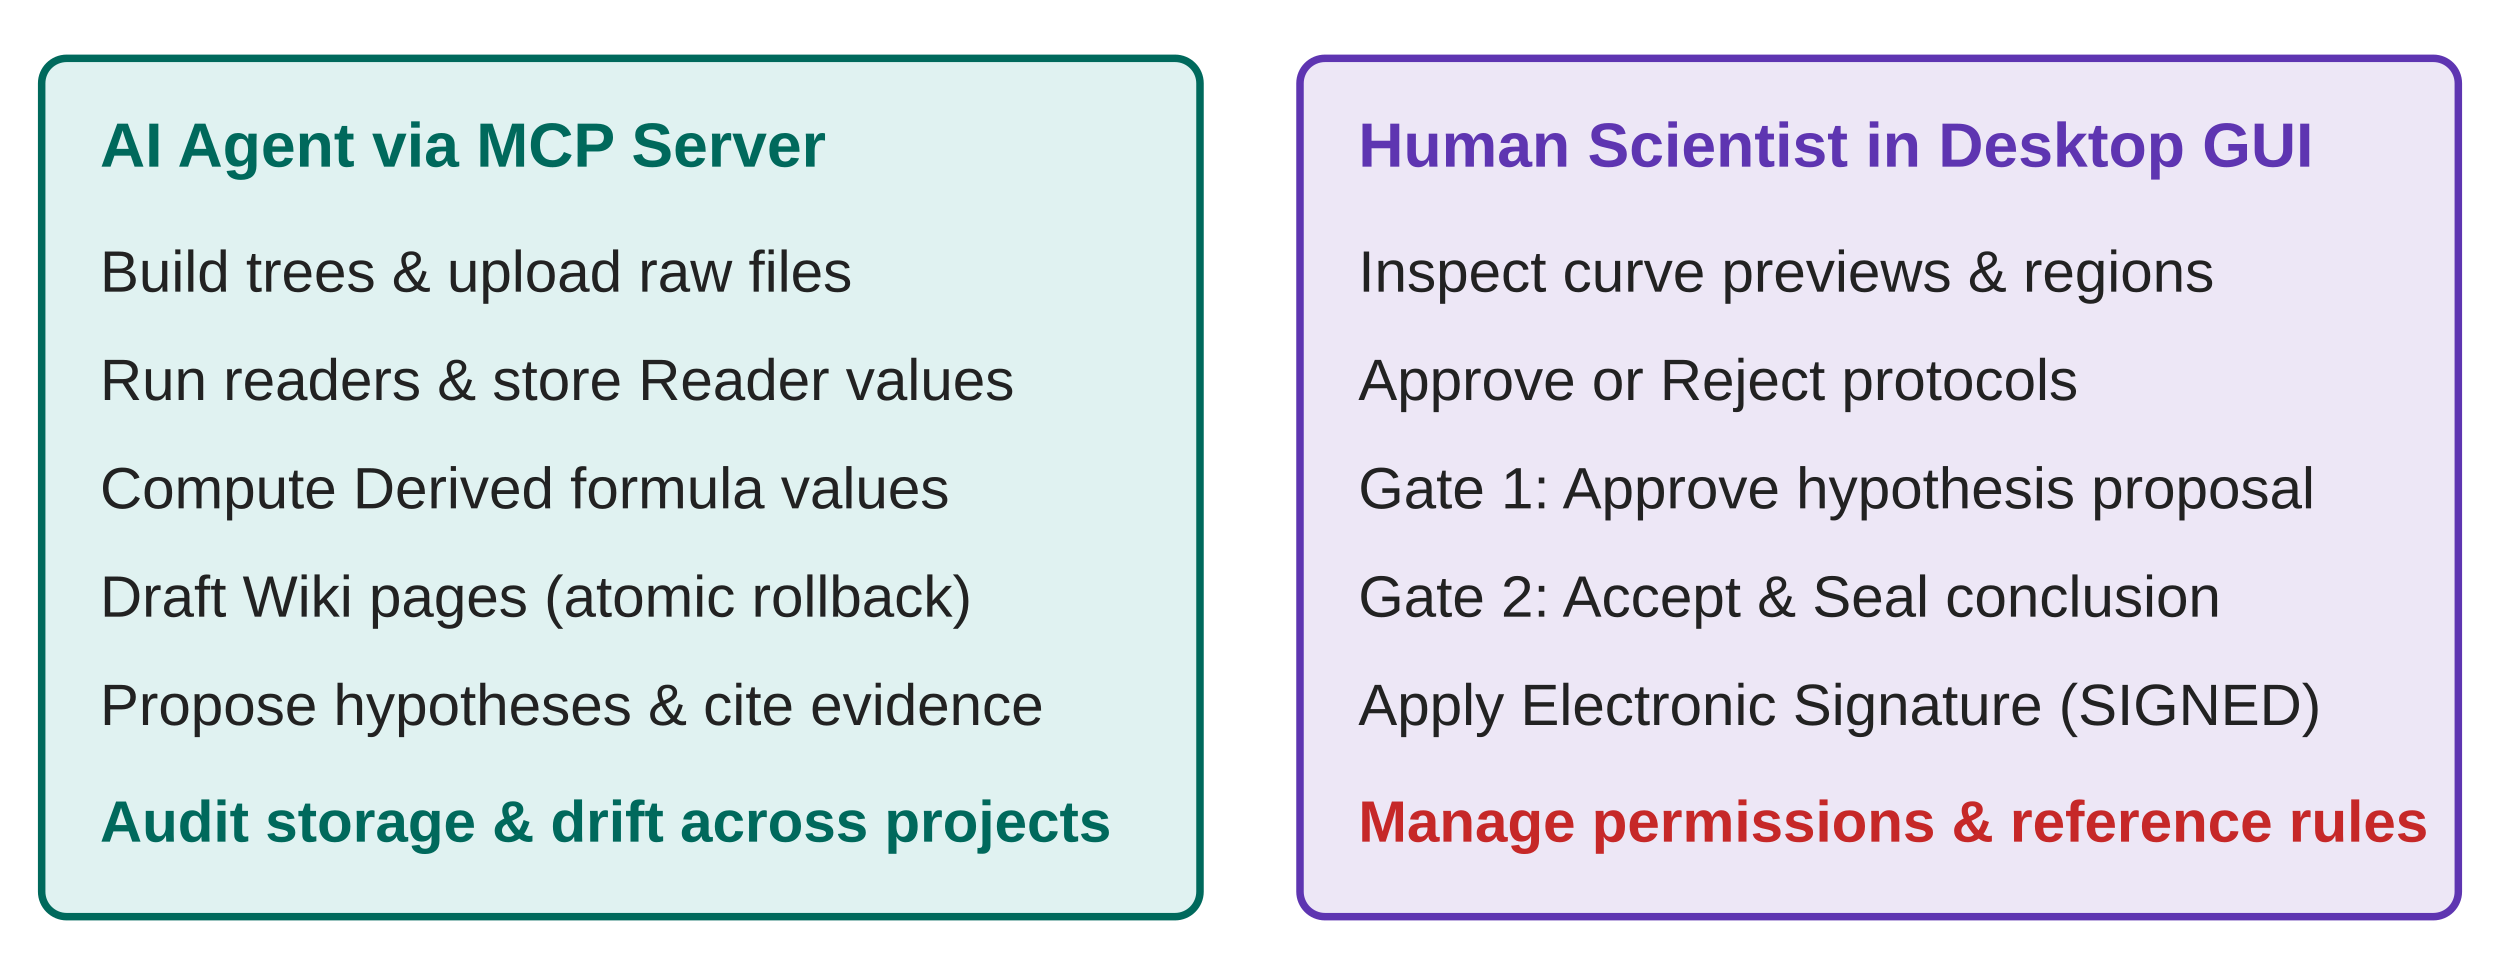
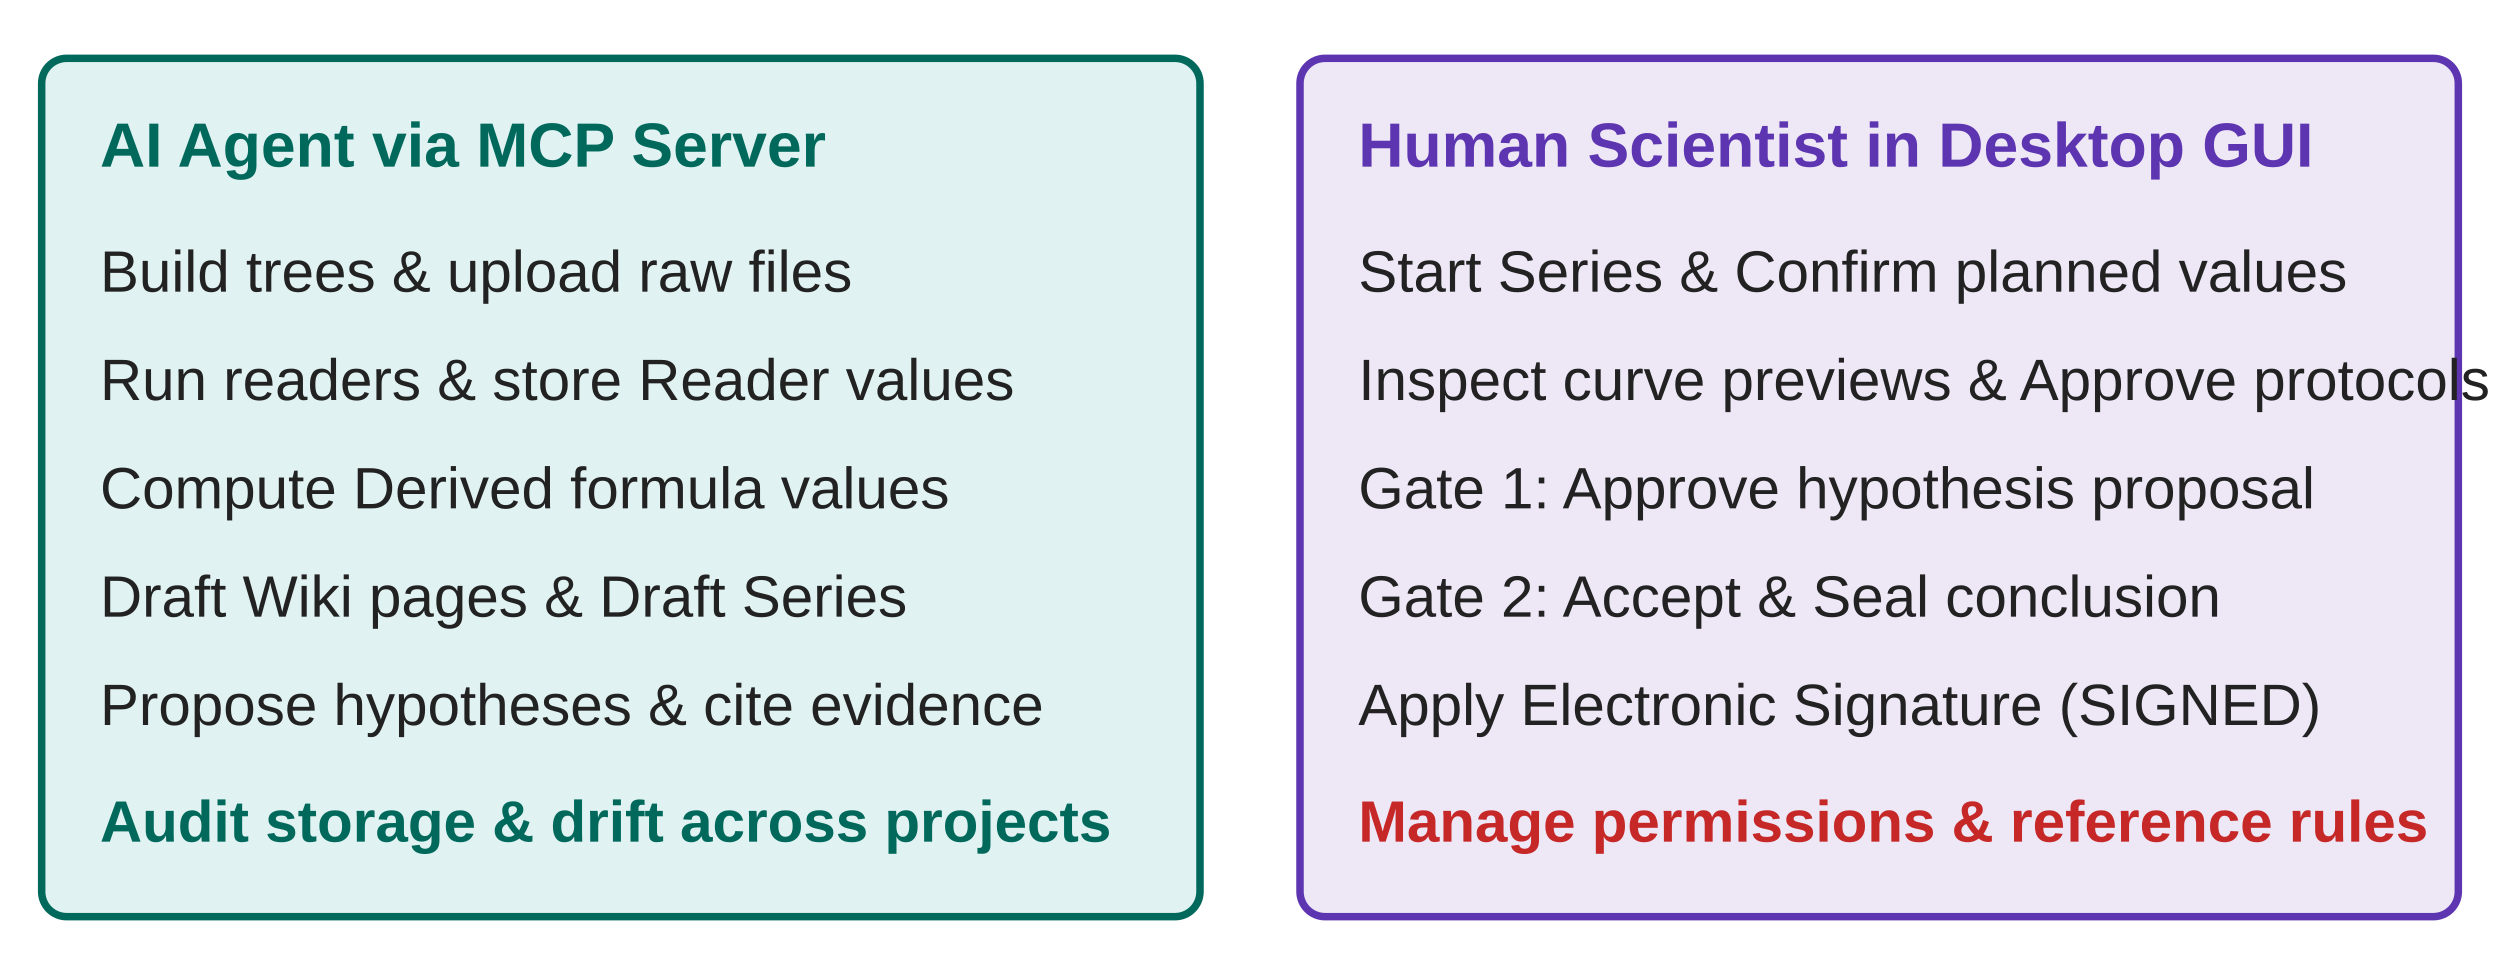
<svg xmlns="http://www.w3.org/2000/svg" viewBox="0 0 600 235" font-family="Segoe UI, Arial, sans-serif">
  <rect x="10" y="14" width="278" height="206" rx="6" fill="#e0f2f1" stroke="#00695c" stroke-width="1.8" />
  <text x="24" y="40" font-size="15" font-weight="700" fill="#00695c">AI Agent via MCP Server</text>
  <text x="24" y="70" font-size="14" fill="#222">Build trees &amp; upload raw files</text>
  <text x="24" y="96" font-size="14" fill="#222">Run readers &amp; store Reader values</text>
  <text x="24" y="122" font-size="14" fill="#222">Compute Derived formula values</text>
-   <text x="24" y="148" font-size="14" fill="#222">Draft Wiki pages (atomic rollback)</text>
+   <text x="24" y="148" font-size="14" fill="#222">Draft Wiki pages &amp; Draft Series</text>
  <text x="24" y="174" font-size="14" fill="#222">Propose hypotheses &amp; cite evidence</text>
  <text x="24" y="202" font-size="14" font-weight="600" fill="#00695c">Audit storage &amp; drift across projects</text>
  <rect x="312" y="14" width="278" height="206" rx="6" fill="#ede7f6" stroke="#5e35b1" stroke-width="1.8" />
  <text x="326" y="40" font-size="15" font-weight="700" fill="#5e35b1">Human Scientist in Desktop GUI</text>
-   <text x="326" y="70" font-size="14" fill="#222">Inspect curve previews &amp; regions</text>
-   <text x="326" y="96" font-size="14" fill="#222">Approve or Reject protocols</text>
+   <text x="326" y="70" font-size="14" fill="#222">Start Series &amp; Confirm planned values</text>
+   <text x="326" y="96" font-size="14" fill="#222">Inspect curve previews &amp; Approve protocols</text>
  <text x="326" y="122" font-size="14" fill="#222">Gate 1: Approve hypothesis proposal</text>
  <text x="326" y="148" font-size="14" fill="#222">Gate 2: Accept &amp; Seal conclusion</text>
  <text x="326" y="174" font-size="14" fill="#222">Apply Electronic Signature (SIGNED)</text>
-   <text x="326" y="202" font-size="14" font-weight="600" fill="#c62828">Manage permissions &amp; reference rules</text>
+   <text x="326" y="202" font-size="14" fill="#c62828" font-weight="600">Manage permissions &amp; reference rules</text>
</svg>
